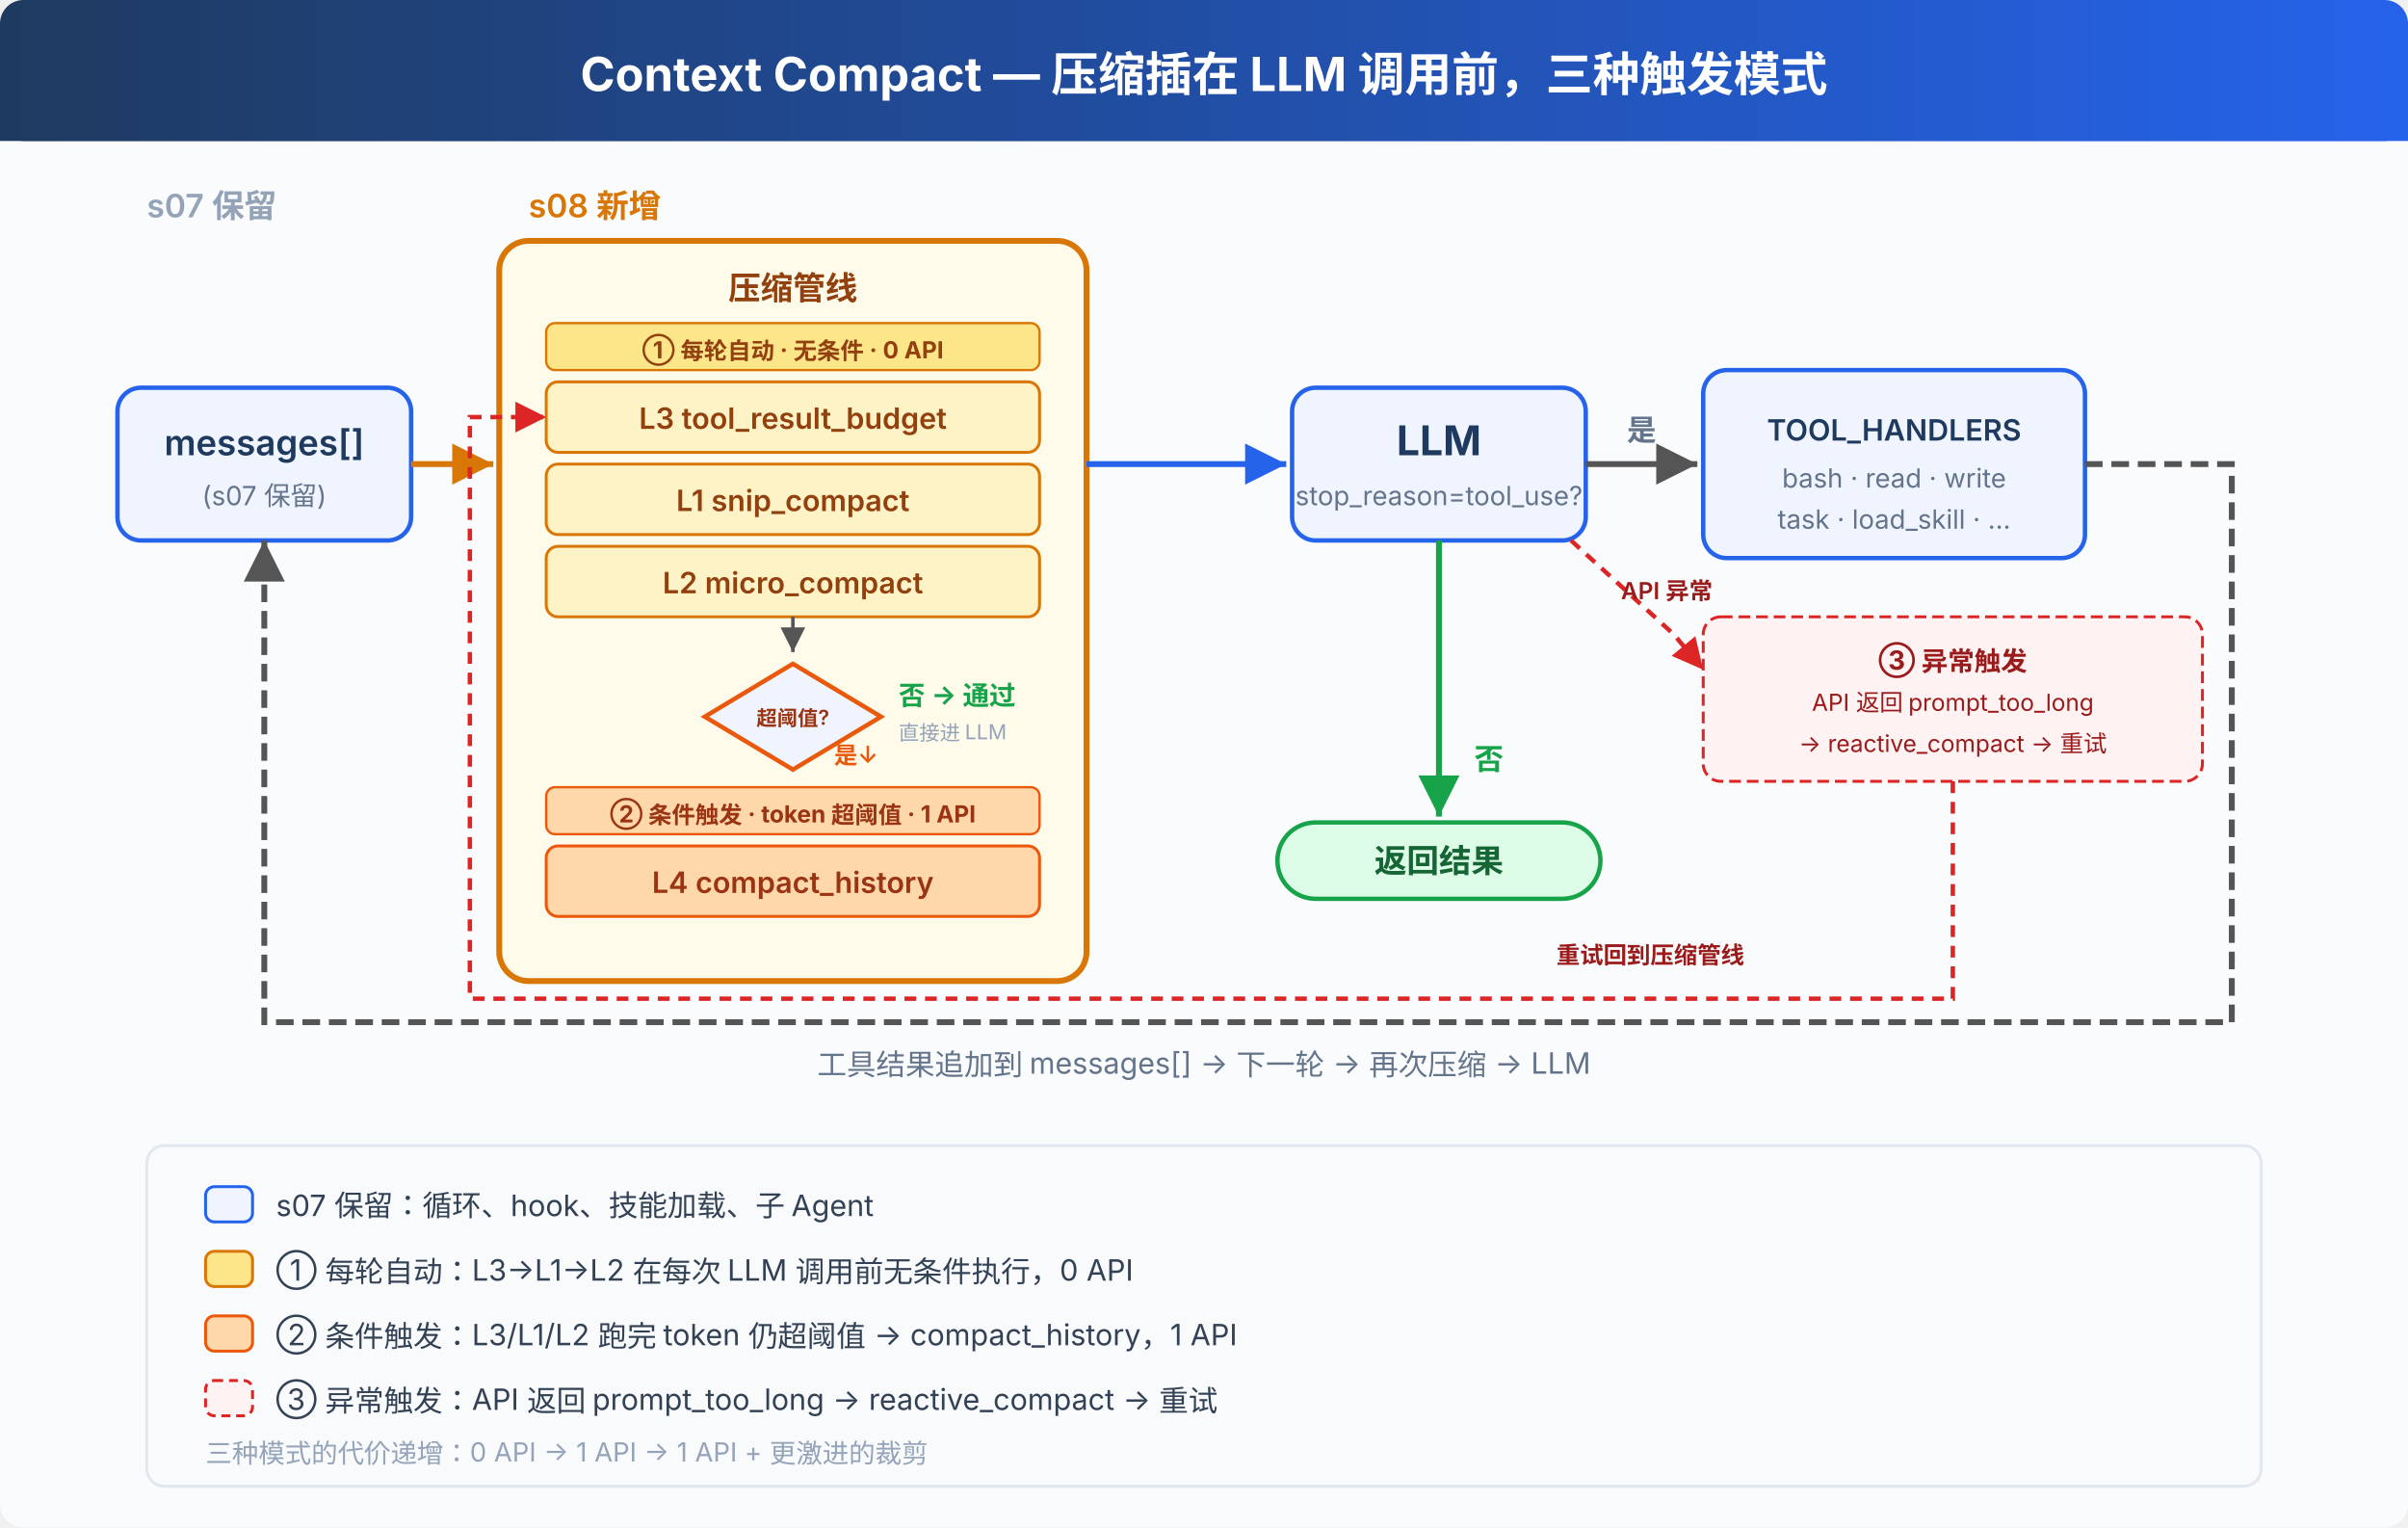
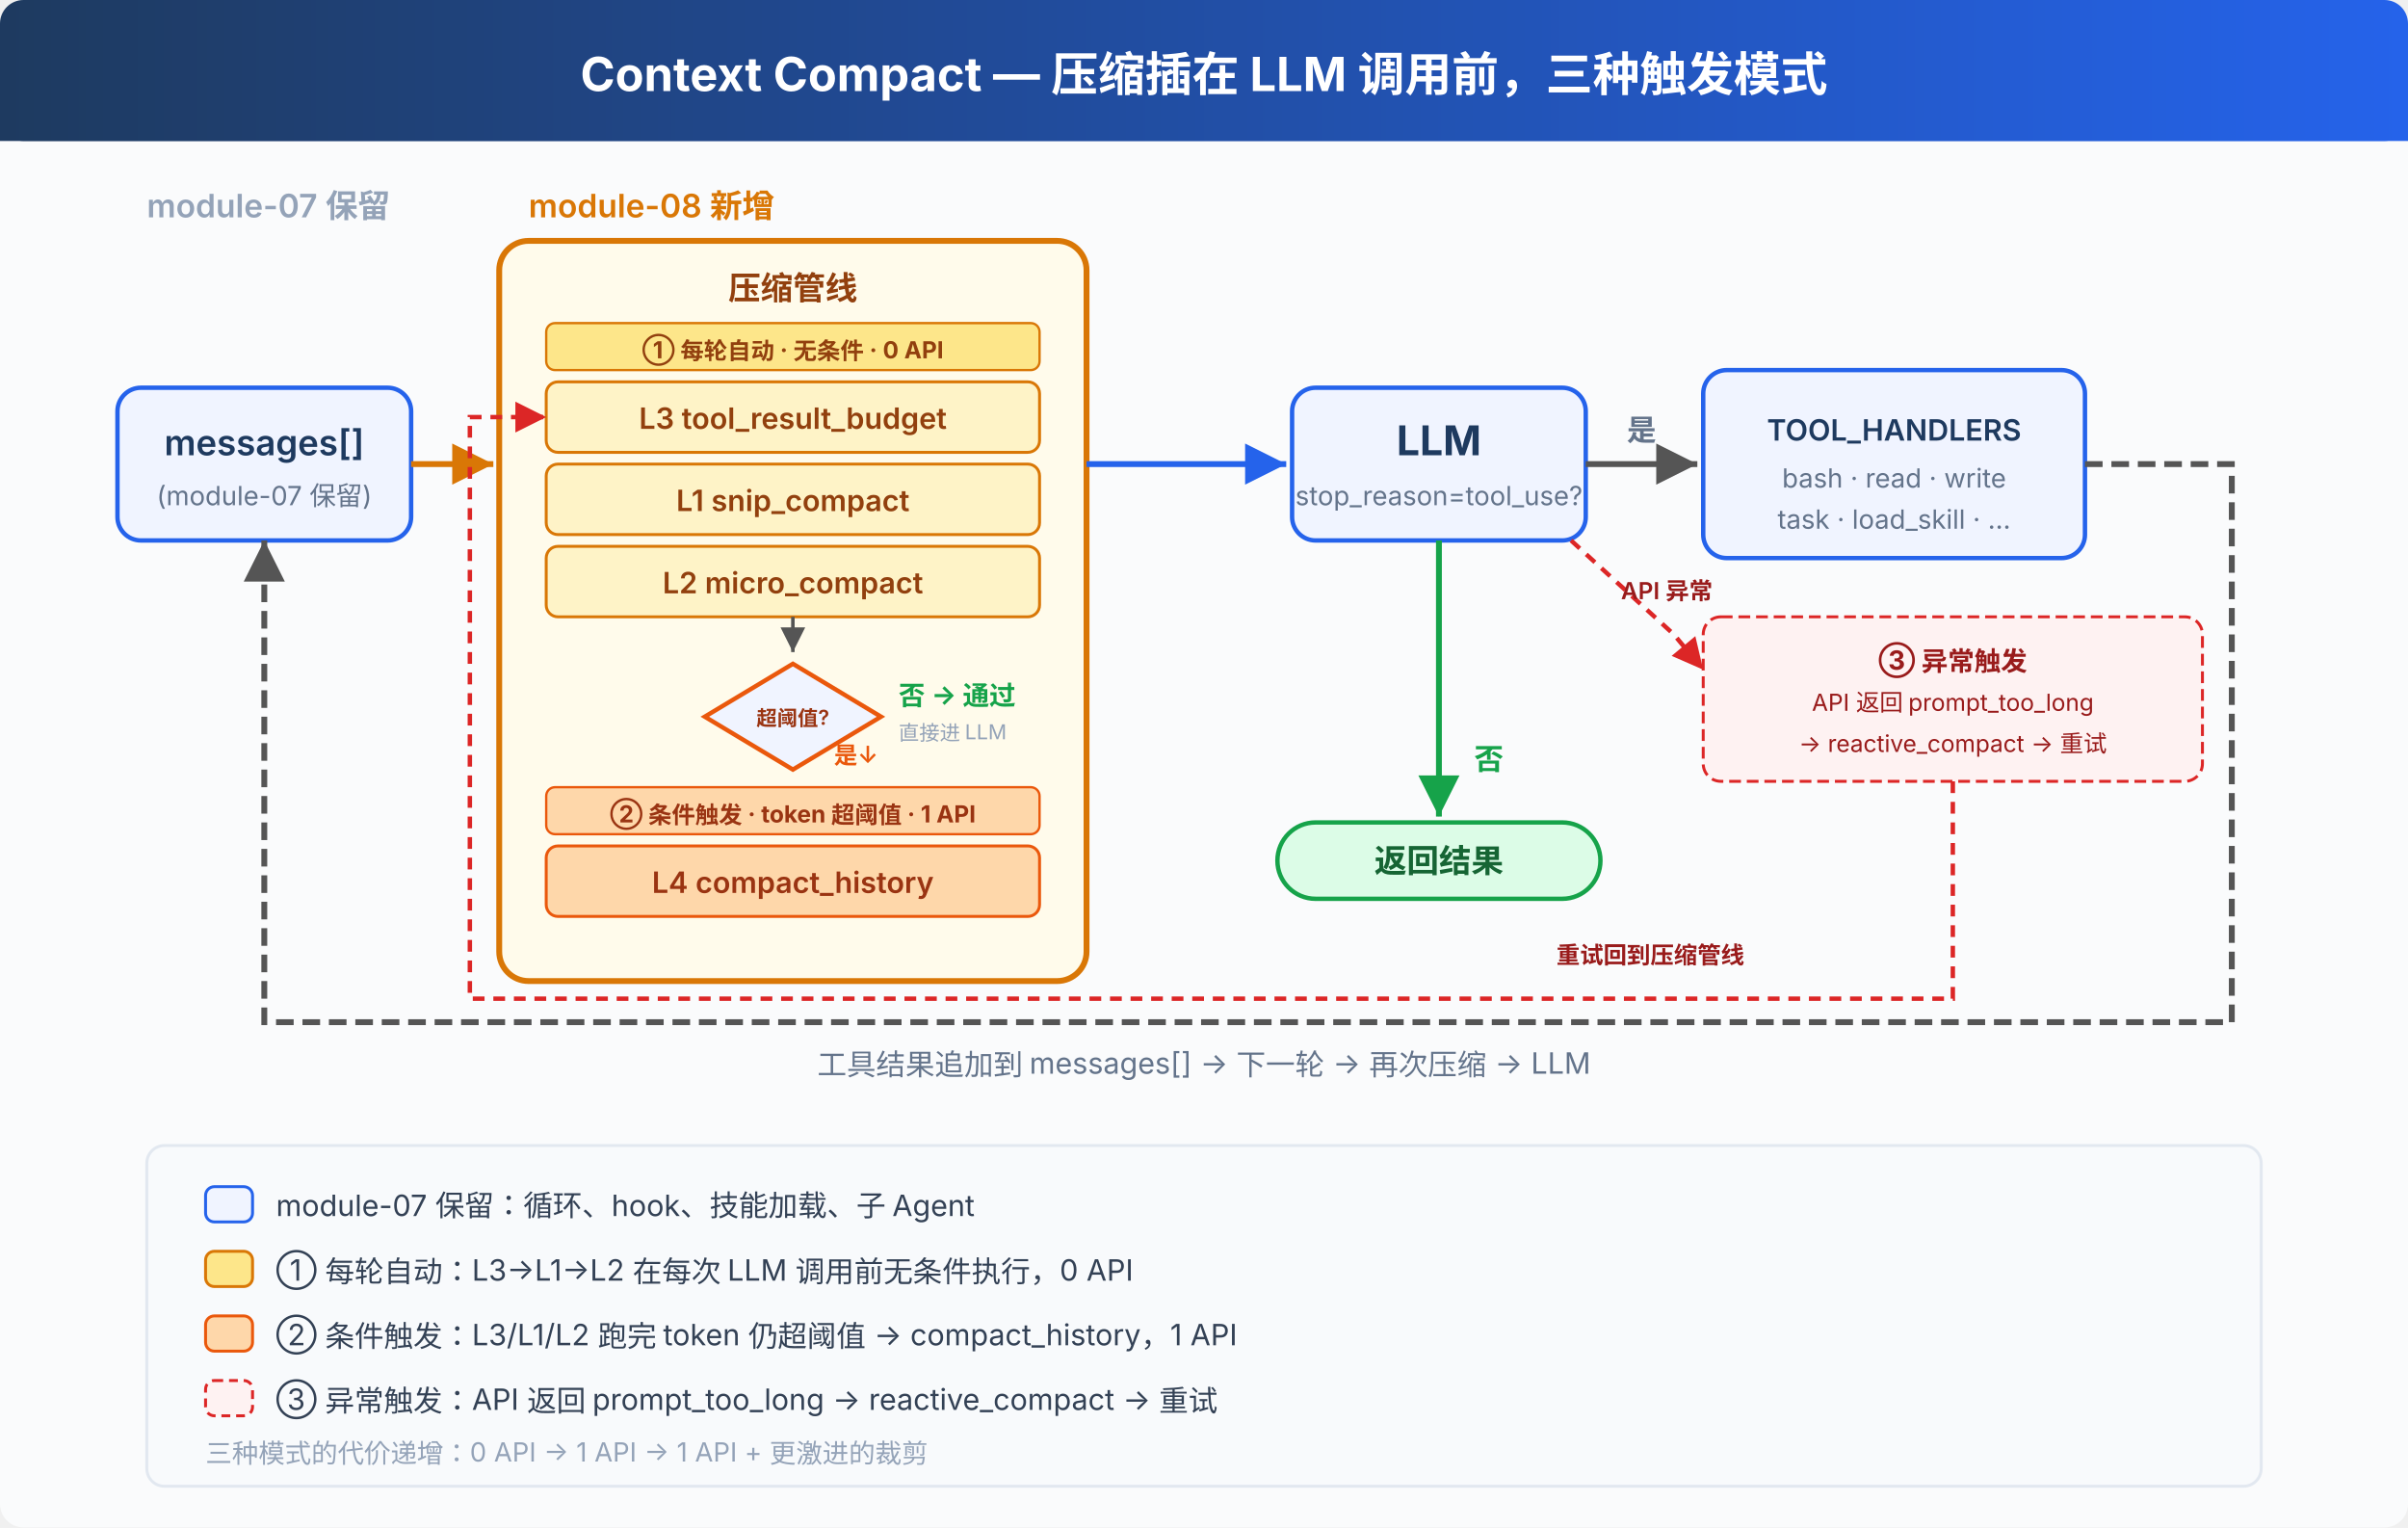
<svg xmlns="http://www.w3.org/2000/svg" viewBox="0 0 820 520" font-family="system-ui, -apple-system, sans-serif">
  <defs>
    <marker id="arrow" viewBox="0 0 10 10" refX="10" refY="5" markerWidth="7" markerHeight="7" orient="auto-start-reverse">
      <path d="M 0 0 L 10 5 L 0 10 z" fill="#555" />
    </marker>
    <marker id="arrow-blue" viewBox="0 0 10 10" refX="10" refY="5" markerWidth="7" markerHeight="7" orient="auto-start-reverse">
      <path d="M 0 0 L 10 5 L 0 10 z" fill="#2563eb" />
    </marker>
    <marker id="arrow-amber" viewBox="0 0 10 10" refX="10" refY="5" markerWidth="7" markerHeight="7" orient="auto-start-reverse">
      <path d="M 0 0 L 10 5 L 0 10 z" fill="#d97706" />
    </marker>
    <marker id="arrow-green" viewBox="0 0 10 10" refX="10" refY="5" markerWidth="7" markerHeight="7" orient="auto-start-reverse">
      <path d="M 0 0 L 10 5 L 0 10 z" fill="#16a34a" />
    </marker>
    <marker id="arrow-red" viewBox="0 0 10 10" refX="10" refY="5" markerWidth="7" markerHeight="7" orient="auto-start-reverse">
      <path d="M 0 0 L 10 5 L 0 10 z" fill="#dc2626" />
    </marker>
    <linearGradient id="header" x1="0" y1="0" x2="1" y2="0">
      <stop offset="0%" stop-color="#1e3a5f" />
      <stop offset="100%" stop-color="#2563eb" />
    </linearGradient>
  </defs>
  <rect width="820" height="520" fill="#fafbfc" rx="8" />
  <rect x="0" y="0" width="820" height="48" fill="url(#header)" rx="8" />
  <rect x="0" y="40" width="820" height="8" fill="url(#header)" />
  <text x="410" y="31" fill="#fff" font-size="16" font-weight="700" text-anchor="middle">Context Compact — 压缩插在 LLM 调用前，三种触发模式</text>
-   <text x="50" y="74" fill="#94a3b8" font-size="11" font-weight="600">s07 保留</text>
-   <text x="180" y="74" fill="#d97706" font-size="11" font-weight="600">s08 新增</text>
+   <text x="50" y="74" fill="#94a3b8" font-size="11" font-weight="600">module-07 保留</text>
+   <text x="180" y="74" fill="#d97706" font-size="11" font-weight="600">module-08 新增</text>
  <rect x="40" y="132" width="100" height="52" rx="8" fill="#f0f4ff" stroke="#2563eb" stroke-width="1.5" />
  <text x="90" y="155" fill="#1e3a5f" font-size="12" font-weight="600" text-anchor="middle">messages[]</text>
-   <text x="90" y="172" fill="#64748b" font-size="9" text-anchor="middle">(s07 保留)</text>
+   <text x="90" y="172" fill="#64748b" font-size="9" text-anchor="middle">(module-07 保留)</text>
  <line x1="140" y1="158" x2="168" y2="158" stroke="#d97706" stroke-width="2" marker-end="url(#arrow-amber)" />
  <rect x="170" y="82" width="200" height="252" rx="10" fill="#fffbeb" stroke="#d97706" stroke-width="2" />
  <text x="270" y="102" fill="#92400e" font-size="11" font-weight="700" text-anchor="middle">压缩管线</text>
  <rect x="186" y="110" width="168" height="16" rx="3" fill="#fde68a" stroke="#d97706" stroke-width="0.8" />
  <text x="270" y="122" fill="#92400e" font-size="8" font-weight="700" text-anchor="middle">① 每轮自动 · 无条件 · 0 API</text>
  <rect x="186" y="130" width="168" height="24" rx="4" fill="#fef3c7" stroke="#d97706" stroke-width="1" />
  <text x="270" y="146" fill="#92400e" font-size="10" font-weight="600" text-anchor="middle">L3 tool_result_budget</text>
  <rect x="186" y="158" width="168" height="24" rx="4" fill="#fef3c7" stroke="#d97706" stroke-width="1" />
  <text x="270" y="174" fill="#92400e" font-size="10" font-weight="600" text-anchor="middle">L1 snip_compact</text>
  <rect x="186" y="186" width="168" height="24" rx="4" fill="#fef3c7" stroke="#d97706" stroke-width="1" />
  <text x="270" y="202" fill="#92400e" font-size="10" font-weight="600" text-anchor="middle">L2 micro_compact</text>
  <line x1="270" y1="210" x2="270" y2="222" stroke="#555" stroke-width="1.2" marker-end="url(#arrow)" />
  <polygon points="270,226 300,244 270,262 240,244" fill="#f0f4ff" stroke="#ea580c" stroke-width="1.5" />
  <text x="270" y="247" fill="#9a3412" font-size="7" font-weight="600" text-anchor="middle">超阈值?</text>
  <text x="306" y="240" fill="#16a34a" font-size="9" font-weight="700">否 → 通过</text>
  <text x="306" y="252" fill="#94a3b8" font-size="7">直接进 LLM</text>
  <text x="284" y="260" fill="#ea580c" font-size="8" font-weight="600">是↓</text>
  <rect x="186" y="268" width="168" height="16" rx="3" fill="#fed7aa" stroke="#ea580c" stroke-width="0.8" />
  <text x="270" y="280" fill="#9a3412" font-size="8" font-weight="700" text-anchor="middle">② 条件触发 · token 超阈值 · 1 API</text>
  <rect x="186" y="288" width="168" height="24" rx="4" fill="#fed7aa" stroke="#ea580c" stroke-width="1" />
  <text x="270" y="304" fill="#9a3412" font-size="10" font-weight="600" text-anchor="middle">L4 compact_history</text>
  <line x1="370" y1="158" x2="438" y2="158" stroke="#2563eb" stroke-width="2" marker-end="url(#arrow-blue)" />
  <rect x="440" y="132" width="100" height="52" rx="8" fill="#f0f4ff" stroke="#2563eb" stroke-width="1.5" />
  <text x="490" y="155" fill="#1e3a5f" font-size="14" font-weight="700" text-anchor="middle">LLM</text>
  <text x="490" y="172" fill="#64748b" font-size="9" text-anchor="middle">stop_reason=tool_use?</text>
  <line x1="490" y1="184" x2="490" y2="278" stroke="#16a34a" stroke-width="2" marker-end="url(#arrow-green)" />
  <text x="502" y="262" fill="#16a34a" font-size="10" font-weight="600">否</text>
  <rect x="435" y="280" width="110" height="26" rx="13" fill="#dcfce7" stroke="#16a34a" stroke-width="1.5" />
  <text x="490" y="297" fill="#166534" font-size="11" font-weight="600" text-anchor="middle">返回结果</text>
  <line x1="540" y1="158" x2="578" y2="158" stroke="#555" stroke-width="2" marker-end="url(#arrow)" />
  <text x="554" y="150" fill="#64748b" font-size="10" font-weight="600">是</text>
  <rect x="580" y="126" width="130" height="64" rx="8" fill="#f0f4ff" stroke="#2563eb" stroke-width="1.5" />
  <text x="645" y="150" fill="#1e3a5f" font-size="10" font-weight="600" text-anchor="middle">TOOL_HANDLERS</text>
  <text x="645" y="166" fill="#64748b" font-size="9" text-anchor="middle">bash · read · write</text>
  <text x="645" y="180" fill="#64748b" font-size="9" text-anchor="middle">task · load_skill · ...</text>
  <path d="M 535 184 L 570 216 L 580 228" fill="none" stroke="#dc2626" stroke-width="1.5" stroke-dasharray="4,3" marker-end="url(#arrow-red)" />
  <text x="552" y="204" fill="#991b1b" font-size="8" font-weight="600">API 异常</text>
  <path d="M 665 266 L 665 340 L 160 340 L 160 142 L 186 142" fill="none" stroke="#dc2626" stroke-width="1.5" stroke-dasharray="4,3" marker-end="url(#arrow-red)" />
  <text x="530" y="328" fill="#991b1b" font-size="8" font-weight="600">重试回到压缩管线</text>
  <rect x="580" y="210" width="170" height="56" rx="6" fill="#fef2f2" stroke="#dc2626" stroke-width="1" stroke-dasharray="4,2" />
  <text x="665" y="228" fill="#991b1b" font-size="9" font-weight="700" text-anchor="middle">③ 异常触发</text>
  <text x="665" y="242" fill="#991b1b" font-size="8" text-anchor="middle">API 返回 prompt_too_long</text>
  <text x="665" y="256" fill="#991b1b" font-size="8" text-anchor="middle">→ reactive_compact → 重试</text>
  <path d="M 710 158 L 760 158 L 760 348 L 90 348 L 90 184" fill="none" stroke="#555" stroke-width="2" marker-end="url(#arrow)" stroke-dasharray="6,3" />
  <text x="410" y="366" fill="#64748b" font-size="10" text-anchor="middle">工具结果追加到 messages[] → 下一轮 → 再次压缩 → LLM</text>
  <rect x="50" y="390" width="720" height="116" rx="6" fill="#f8fafc" stroke="#e2e8f0" stroke-width="1" />
  <rect x="70" y="404" width="16" height="12" rx="3" fill="#f0f4ff" stroke="#2563eb" stroke-width="1" />
-   <text x="94" y="414" fill="#334155" font-size="10">s07 保留：循环、hook、技能加载、子 Agent</text>
+   <text x="94" y="414" fill="#334155" font-size="10">module-07 保留：循环、hook、技能加载、子 Agent</text>
  <rect x="70" y="426" width="16" height="12" rx="3" fill="#fde68a" stroke="#d97706" stroke-width="1" />
  <text x="94" y="436" fill="#334155" font-size="10">① 每轮自动：L3→L1→L2 在每次 LLM 调用前无条件执行，0 API</text>
  <rect x="70" y="448" width="16" height="12" rx="3" fill="#fed7aa" stroke="#ea580c" stroke-width="1" />
  <text x="94" y="458" fill="#334155" font-size="10">② 条件触发：L3/L1/L2 跑完 token 仍超阈值 → compact_history，1 API</text>
  <rect x="70" y="470" width="16" height="12" rx="3" fill="#fef2f2" stroke="#dc2626" stroke-width="1" stroke-dasharray="3,2" />
  <text x="94" y="480" fill="#334155" font-size="10">③ 异常触发：API 返回 prompt_too_long → reactive_compact → 重试</text>
  <text x="70" y="498" fill="#94a3b8" font-size="9">三种模式的代价递增：0 API → 1 API → 1 API + 更激进的裁剪</text>
</svg>
